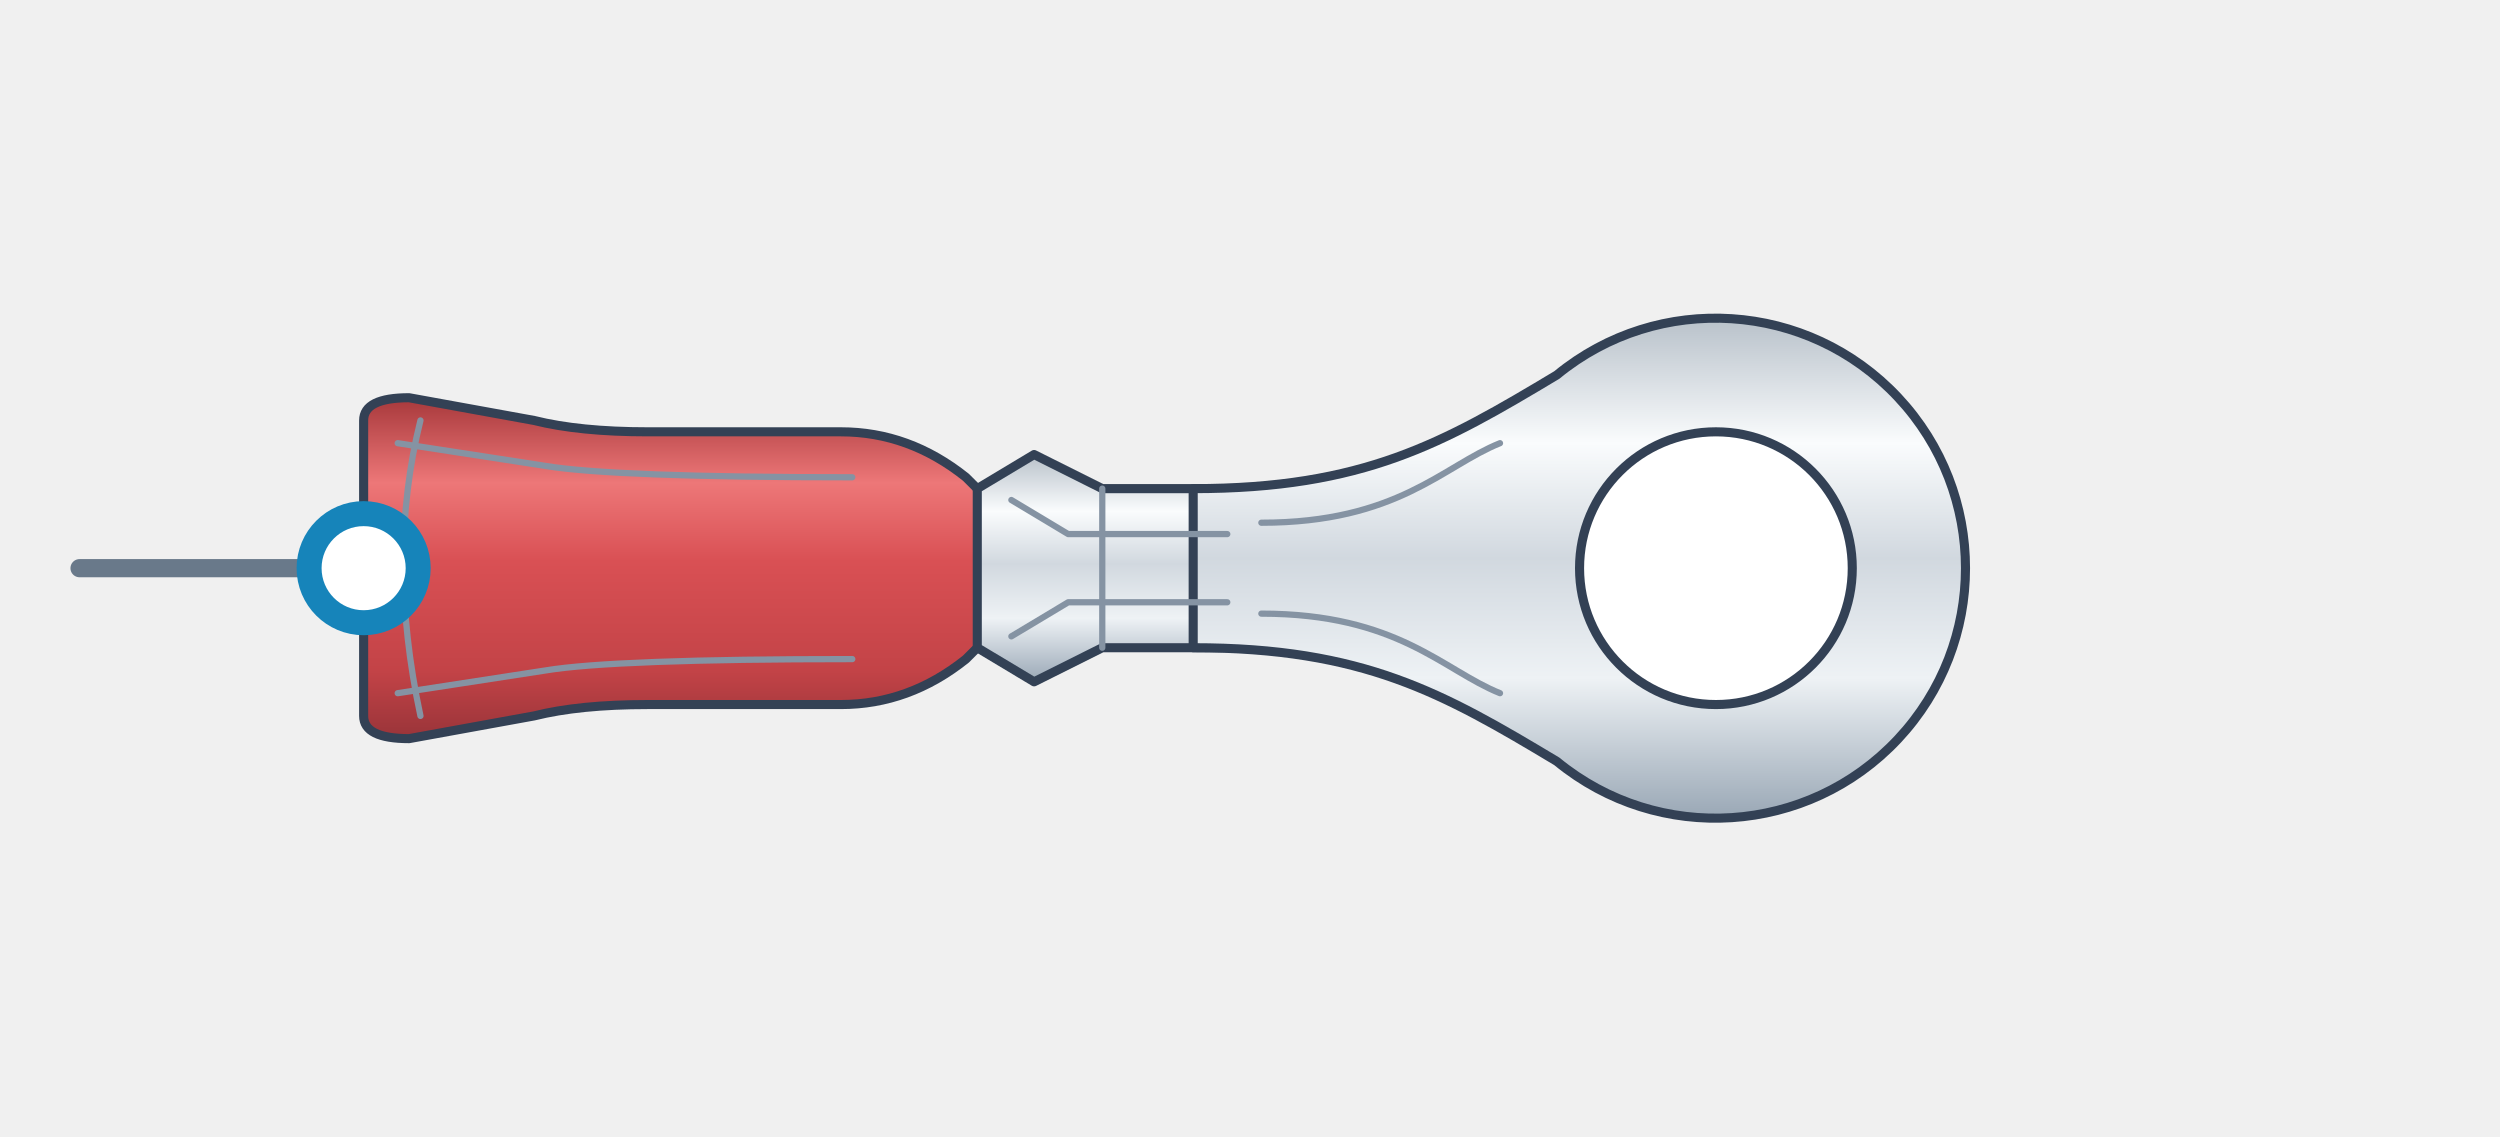
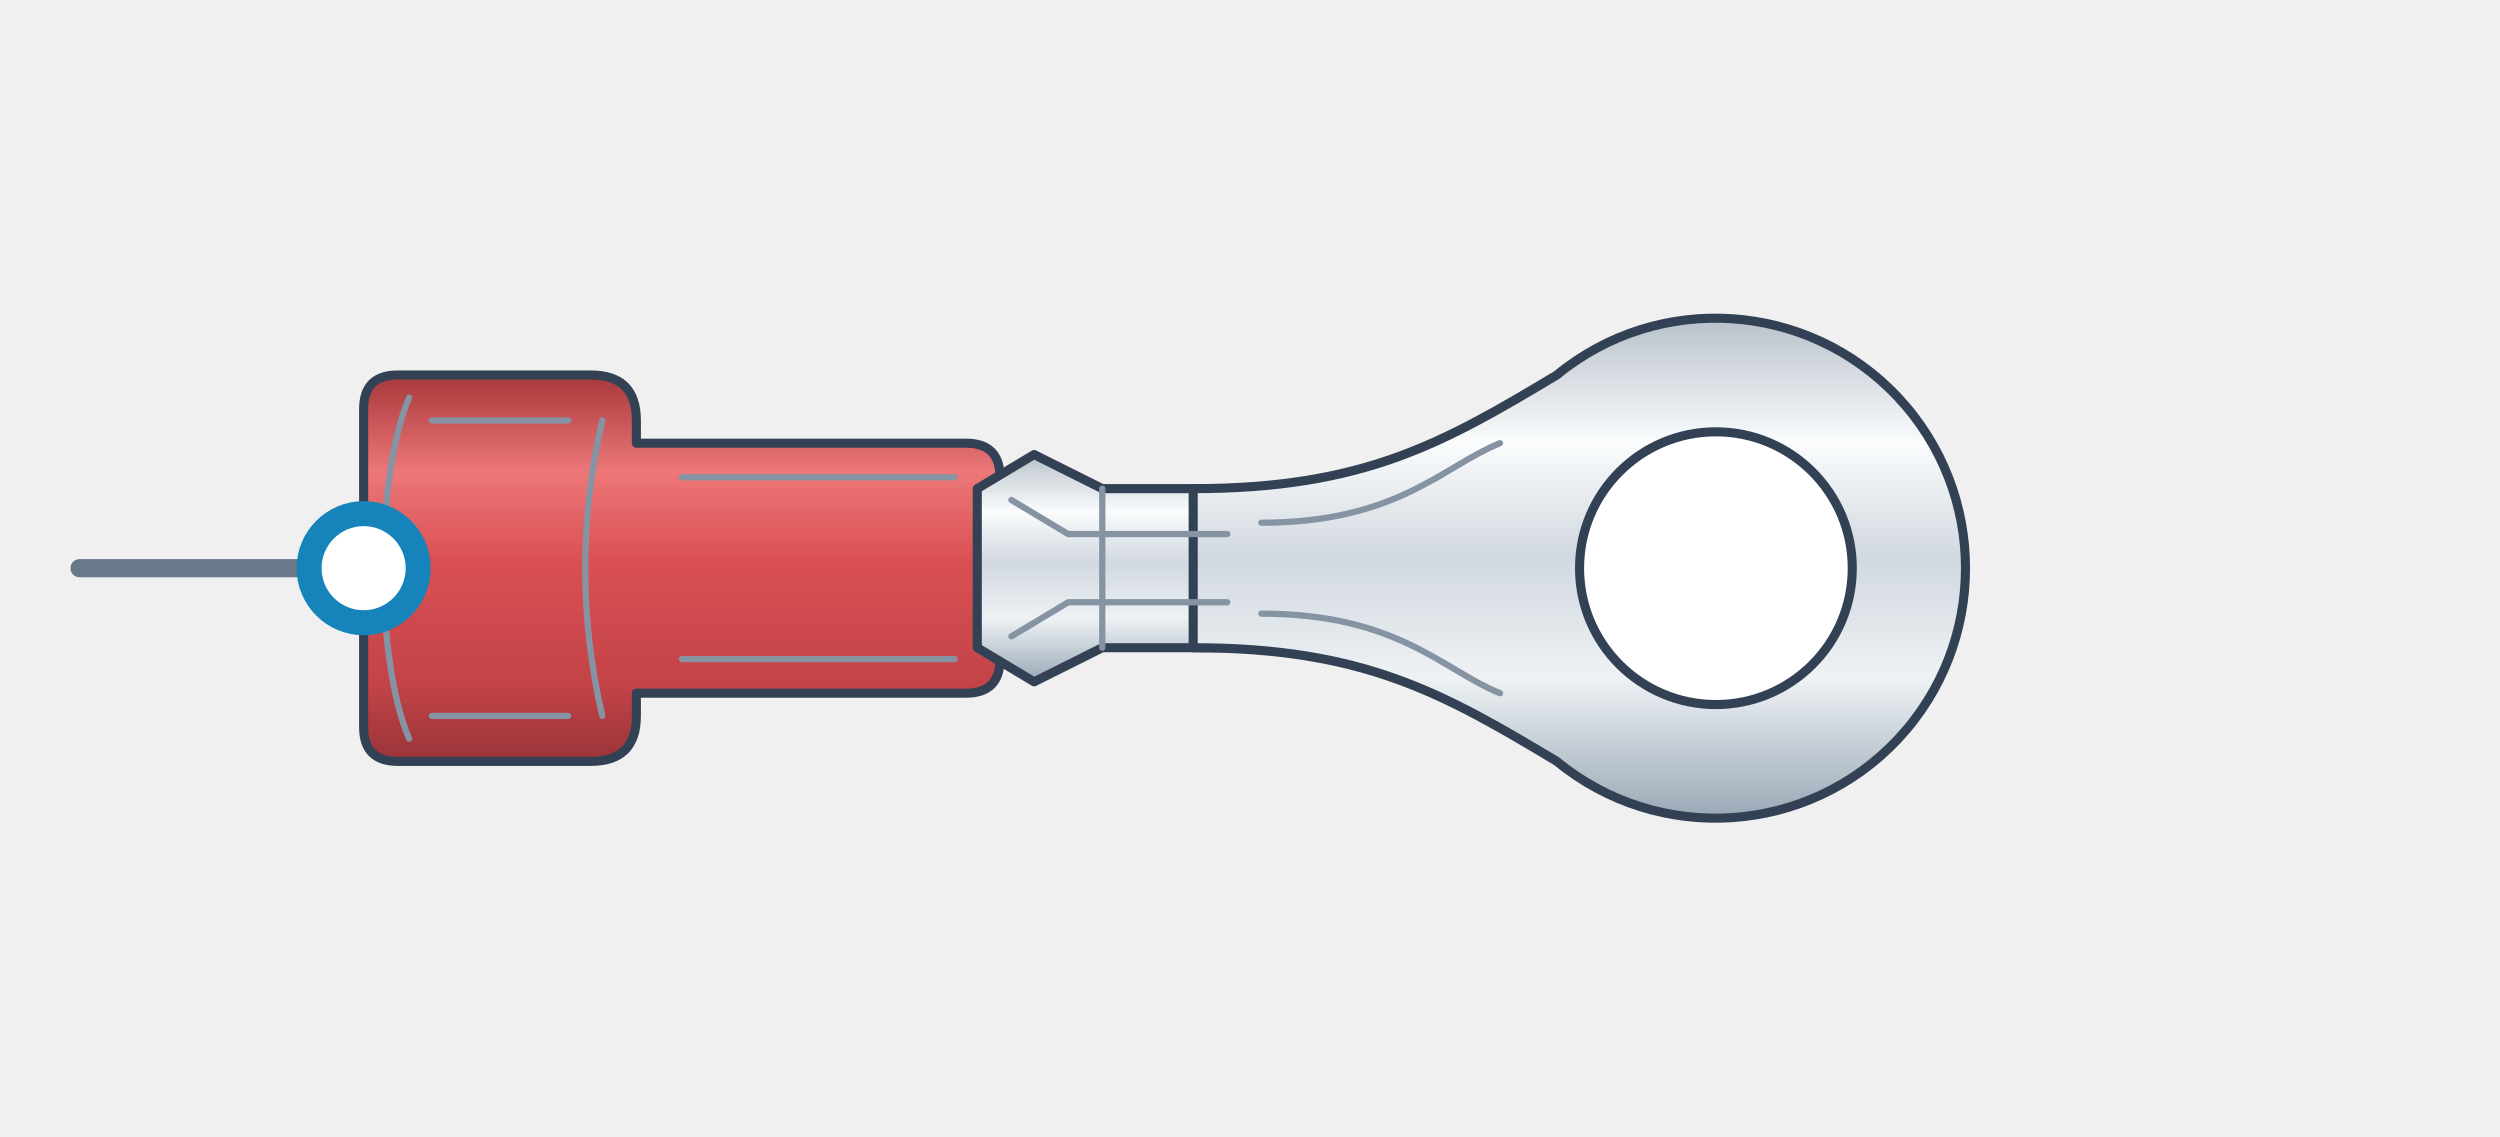
<svg xmlns="http://www.w3.org/2000/svg" width="220" height="100" viewBox="0 0 220 100" role="img" aria-labelledby="title">
  <style>svg{font-family:Arial,'Segoe UI',sans-serif} .geom{stroke:#334155;stroke-width:.8;stroke-linecap:round;stroke-linejoin:round} .geom text{stroke:none;stroke-width:0} .detail{stroke:#8593a3;stroke-width:.55;fill:none} .wire{stroke:#69798a;stroke-width:1.6;fill:none;stroke-linecap:round} .text{font-size:12px;fill:#334155;stroke:none} .small{font-size:10px;fill:#64748b;stroke:none} .title{font-size:25px;fill:#0f172a;font-weight:700;stroke:none} .card-title{font-size:17px;fill:#1e293b;font-weight:700;stroke:none} .view{font-size:11px;fill:#237ca3;font-weight:700;stroke:none} .badge{font-size:11px;fill:#1684ba;font-weight:700;stroke:none} .dim{stroke:#5f8f87;stroke-width:.55;fill:none} .dimtext{font-size:11px;fill:#427a70;stroke:none}</style>
  <defs>
    <linearGradient id="metal" x1="0" y1="0" x2="0" y2="1">
      <stop offset="0" stop-color="#b8c1ca" />
      <stop offset=".25" stop-color="#fafcfd" />
      <stop offset=".48" stop-color="#d1d8df" />
      <stop offset=".72" stop-color="#eef2f5" />
      <stop offset="1" stop-color="#99a7b5" />
    </linearGradient>
    <linearGradient id="red" x1="0" y1="0" x2="0" y2="1">
      <stop offset="0" stop-color="#a7383b" />
      <stop offset=".25" stop-color="#ed7778" />
      <stop offset=".48" stop-color="#d95054" />
      <stop offset=".8" stop-color="#c34347" />
      <stop offset="1" stop-color="#993439" />
    </linearGradient>
    <linearGradient id="blue" x1="0" y1="0" x2="0" y2="1">
      <stop offset="0" stop-color="#235783" />
      <stop offset=".25" stop-color="#65a2ce" />
      <stop offset=".5" stop-color="#397fb3" />
      <stop offset="1" stop-color="#23557d" />
    </linearGradient>
    <linearGradient id="yellow" x1="0" y1="0" x2="0" y2="1">
      <stop offset="0" stop-color="#b88c29" />
      <stop offset=".27" stop-color="#ffe6a1" />
      <stop offset=".55" stop-color="#e9bd4d" />
      <stop offset="1" stop-color="#b48c32" />
    </linearGradient>
  </defs>
  <g class="geom">
    <line x1="7" y1="50" x2="32" y2="50" class="wire" />
-     <path d="M32 37 Q32 35 36 35 L47 37 Q51 38 57 38 H74 Q80 38 85 42 L88 45 V55 L85 58 Q80 62 74 62 H57 Q51 62 47 63 L36 65 Q32 65 32 63 Z" fill="url(#red)" />
+     <path d="M32 36 Q32 33 35 33 H52 Q56 33 56 37 V39 H85 Q88 39 88 42 V58 Q88 61 85 61 H56 V63 Q56 67 52 67 H35 Q32 67 32 64 Z" fill="url(#red)" />
    <path d="M86 43 L91 40 L97 43 H109 V57 H97 L91 60 L86 57 Z" fill="url(#metal)" />
    <path d="M105 43 C120 43 127 39 137 33 A22 22 0 1 1 137 67 C127 61 120 57 105 57 Z" fill="url(#metal)" />
    <circle cx="151" cy="50" r="12" fill="#ffffff" />
    <path d="M89 44 L94 47 H108 M89 56 L94 53 H108 M97 43 V57" fill="none" class="detail" />
-     <path d="M35 39 L48 41 Q54 42 75 42 M35 61 L48 59 Q54 58 75 58 M37 37 Q34 49 37 63" fill="none" class="detail" />
+     <path d="M38 37 H50 M38 63 H50 M60 42 H84 M60 58 H84 M36 35 C33 42 33 58 36 65 M53 37 Q50 50 53 63" fill="none" class="detail" />
    <path d="M111 46 C123 46 127 41 132 39 M111 54 C123 54 127 59 132 61" fill="none" class="detail" />
  </g>
  <circle cx="32" cy="50" r="4.8" fill="#ffffff" id="anchor-wire-entry" data-role="wire-entry" stroke="#1684ba" stroke-width="2.2" />
</svg>
